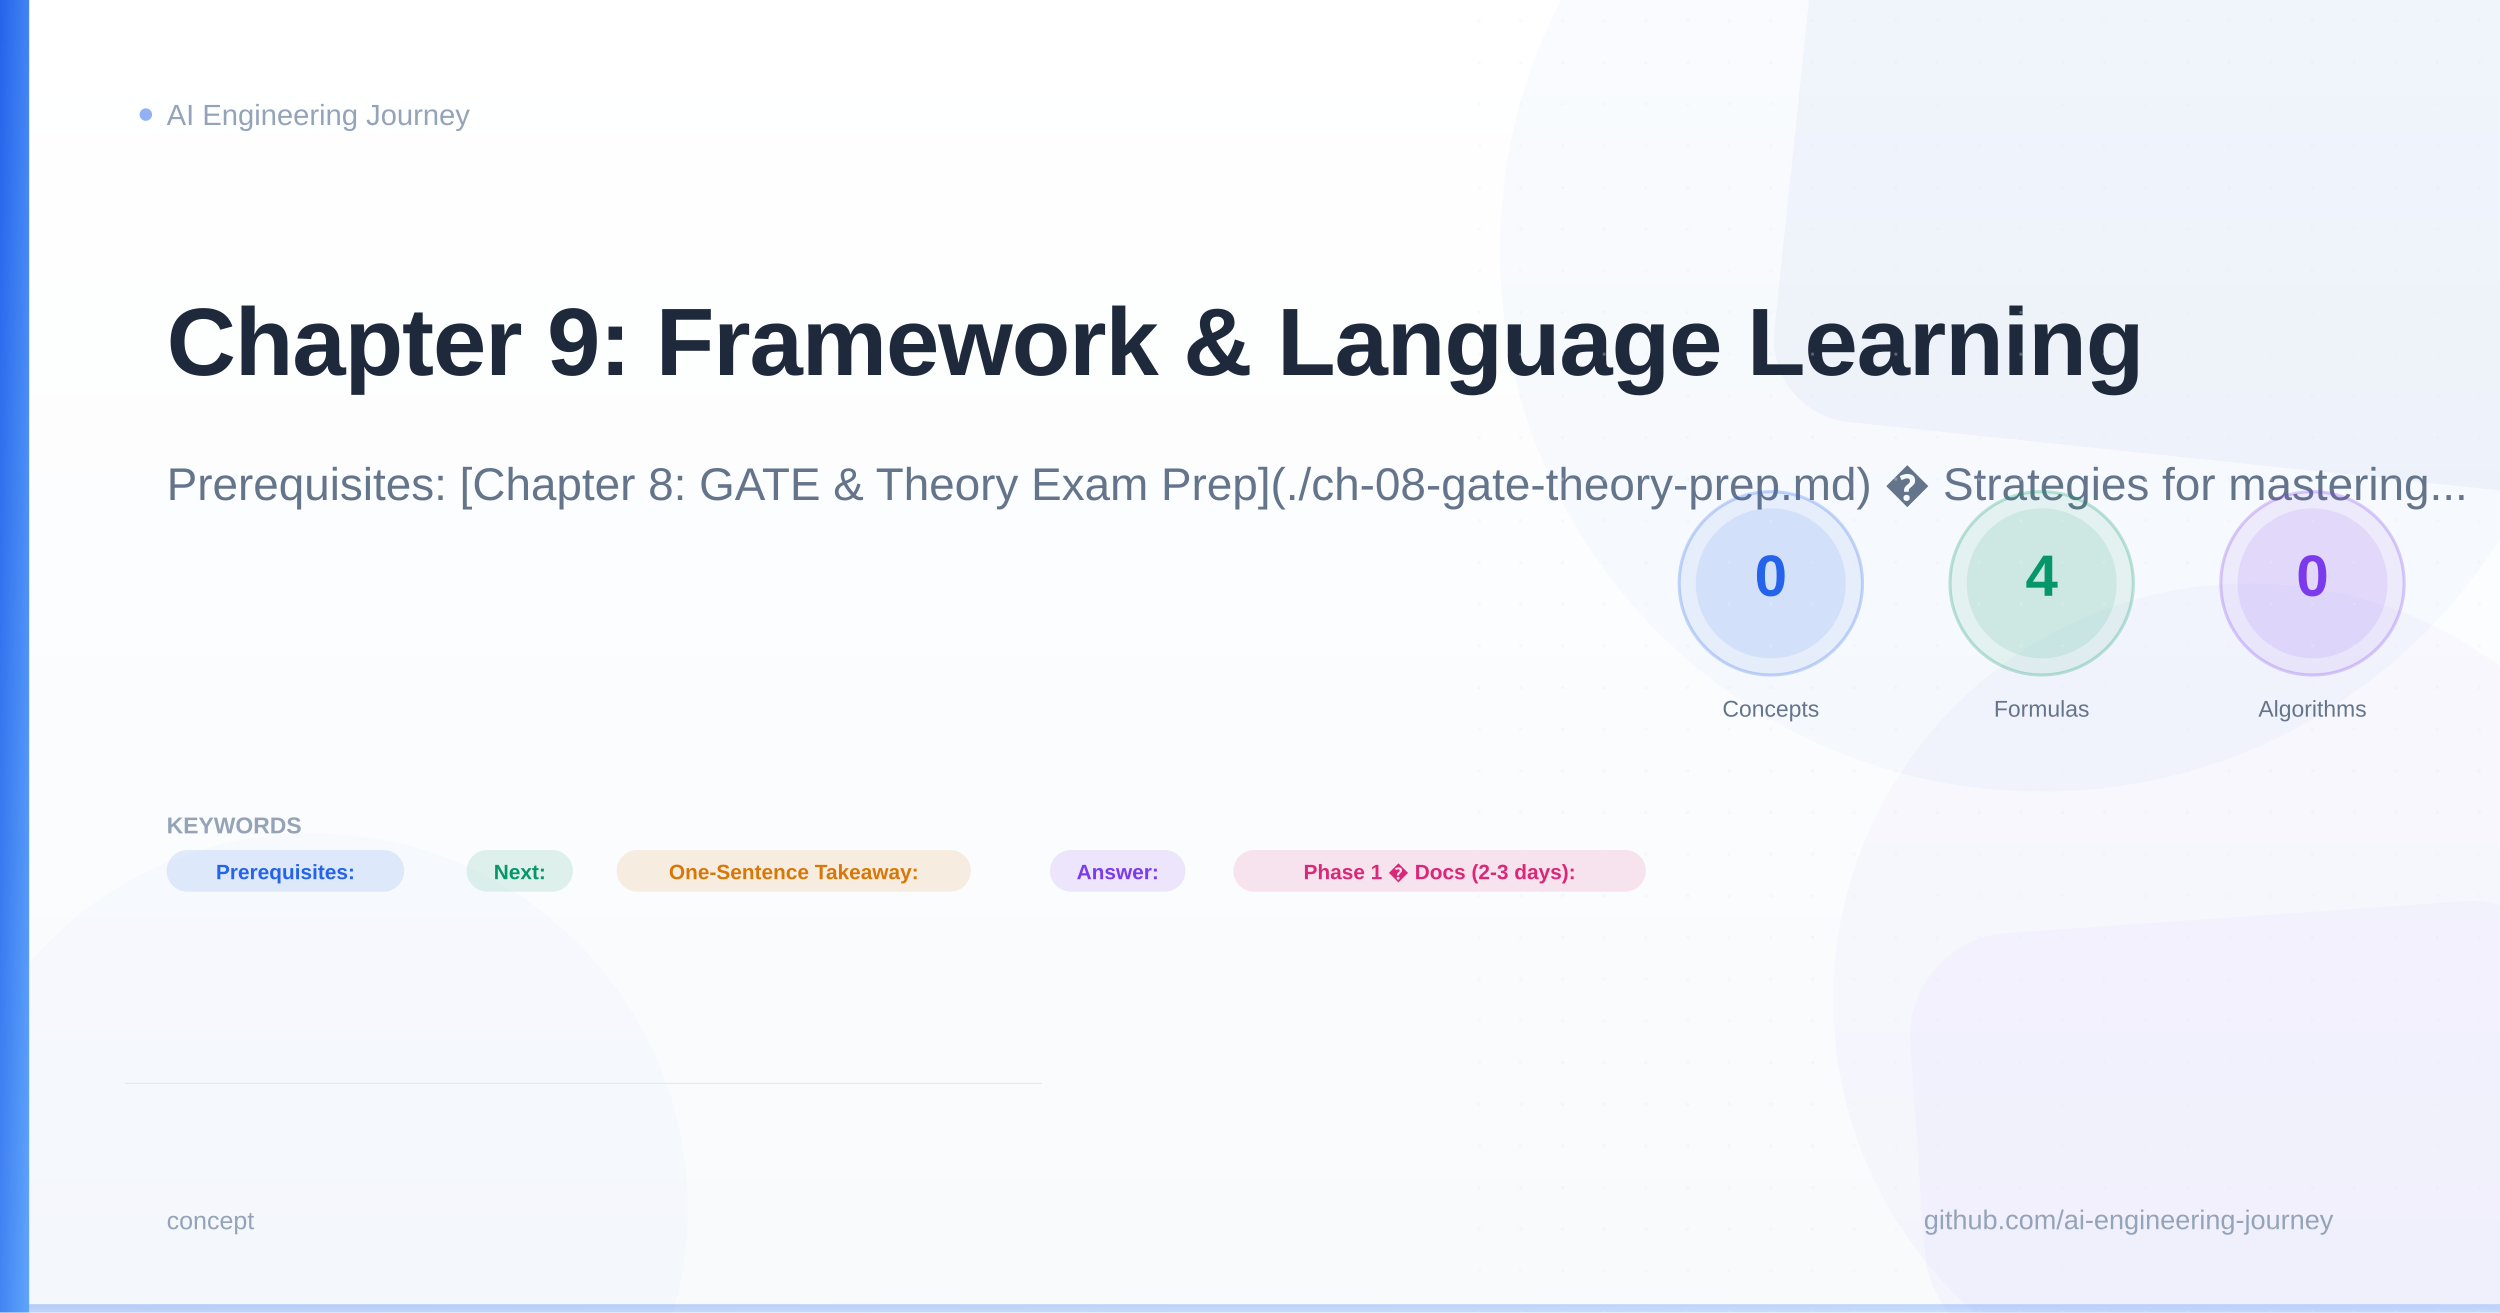
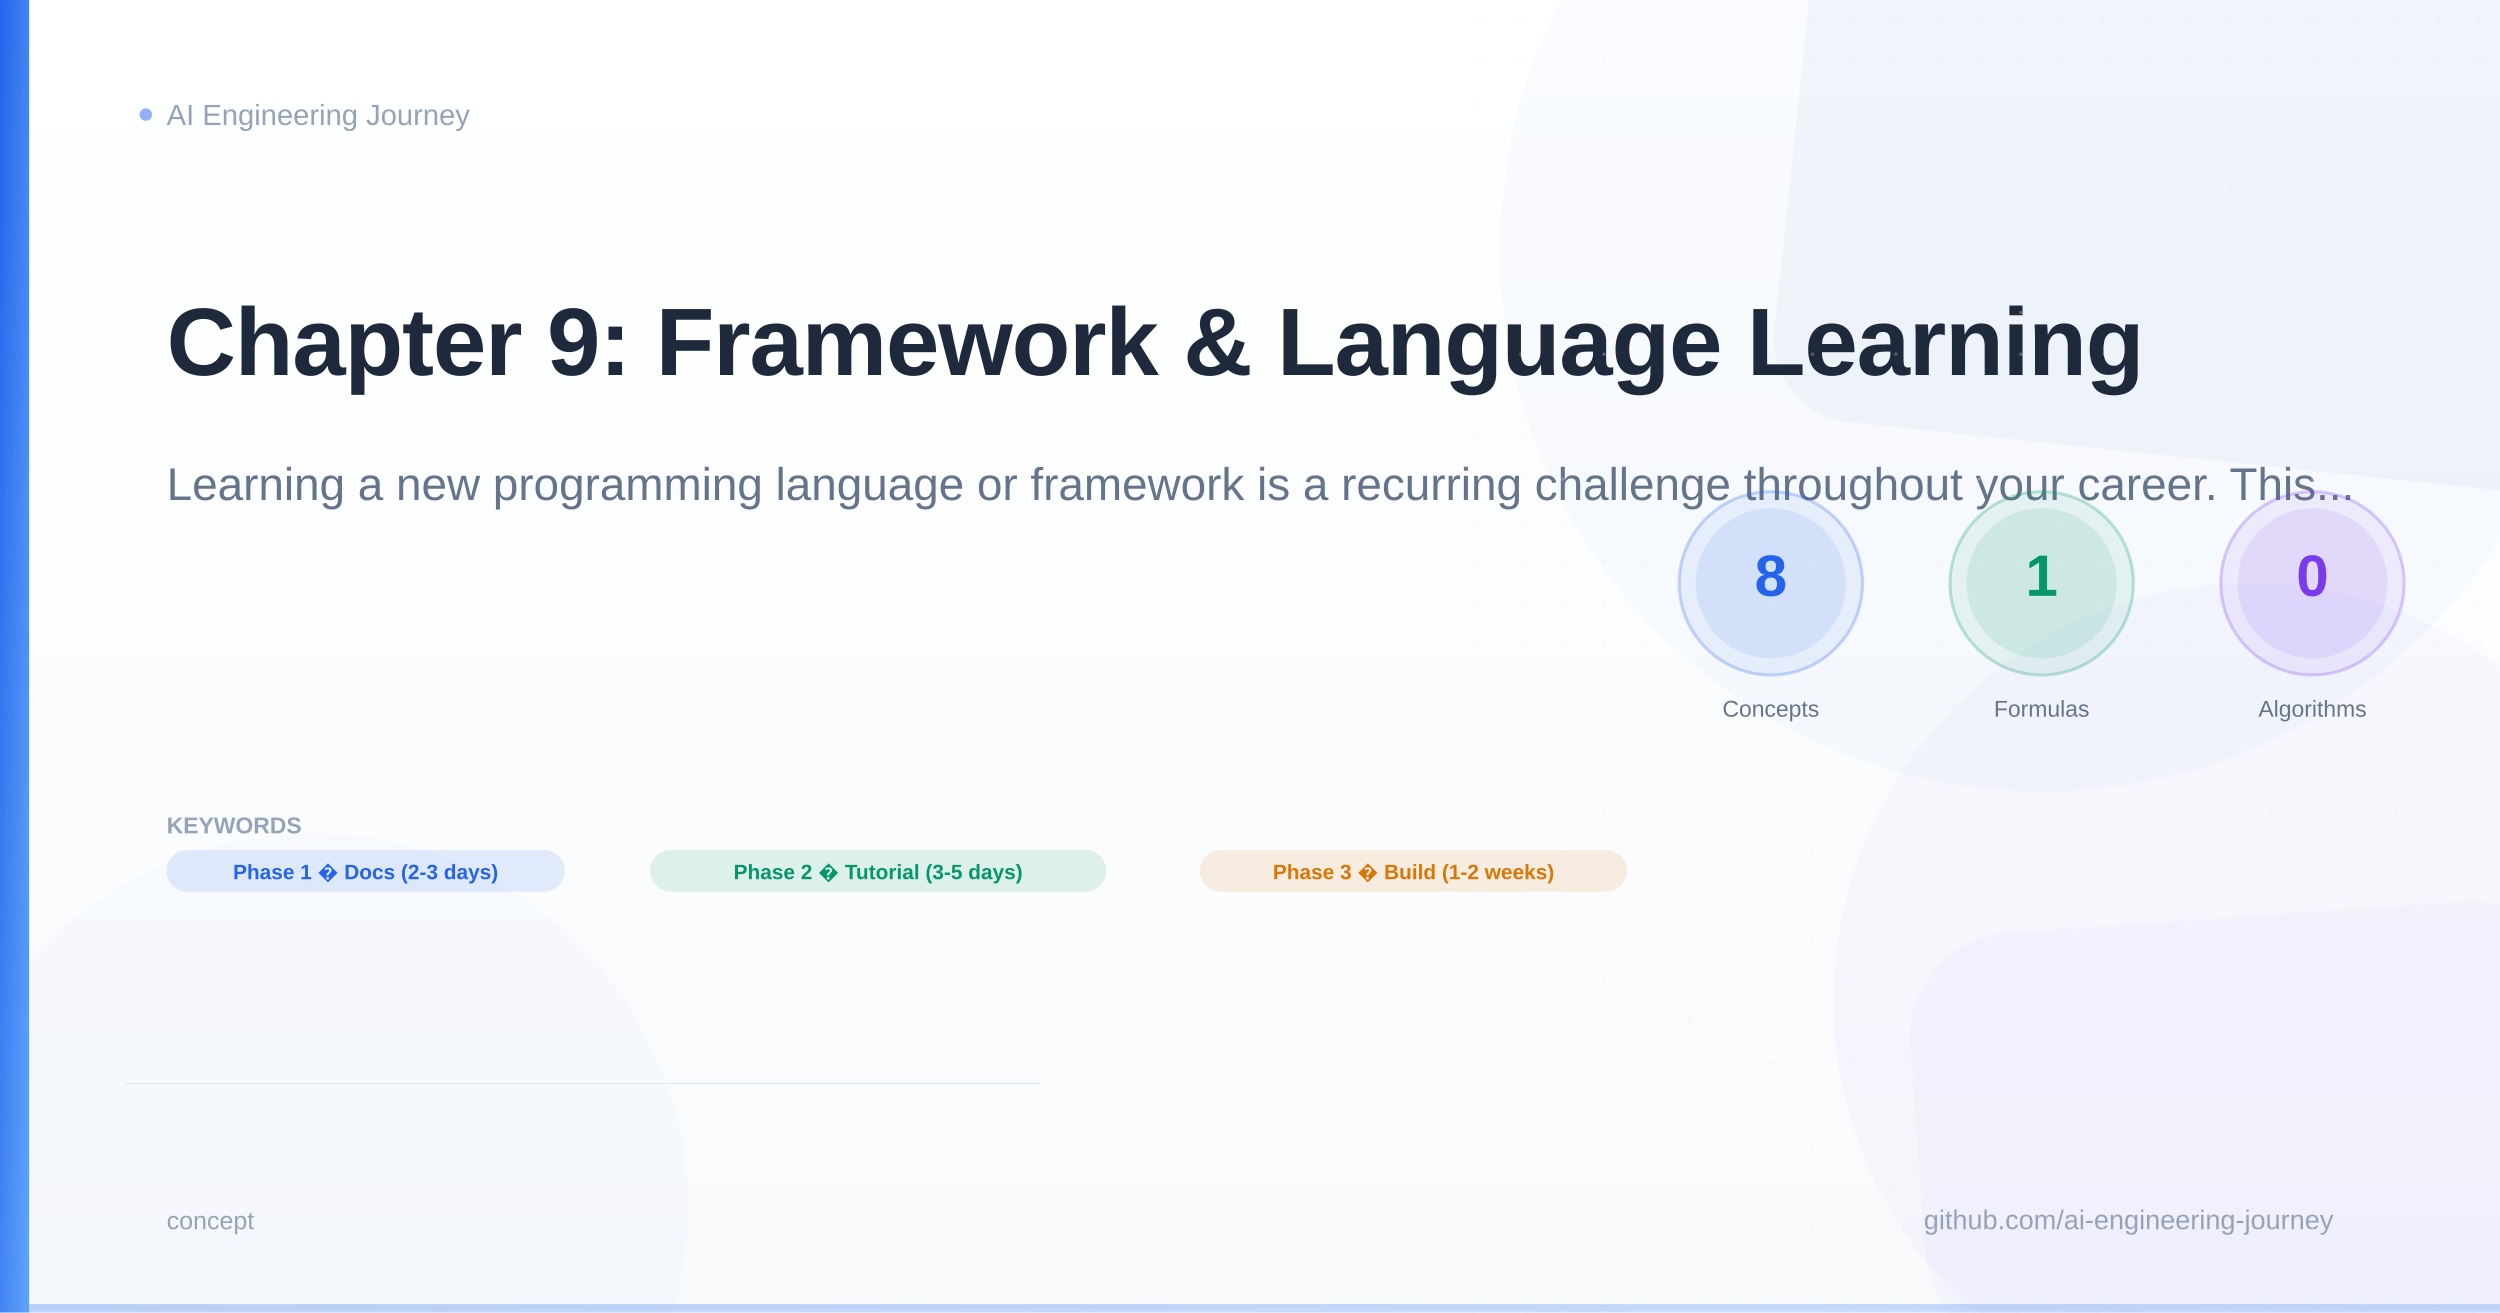
<svg xmlns="http://www.w3.org/2000/svg" width="1200" height="630" viewBox="0 0 1200 630">
  <defs>
    <linearGradient id="gBlue" x1="0" y1="0" x2="1" y2="1">
      <stop offset="0%" stop-color="#2563eb" />
      <stop offset="100%" stop-color="#60a5fa" />
    </linearGradient>
    <linearGradient id="gGreen" x1="0" y1="0" x2="1" y2="1">
      <stop offset="0%" stop-color="#059669" />
      <stop offset="100%" stop-color="#34d399" />
    </linearGradient>
    <linearGradient id="gOrange" x1="0" y1="0" x2="1" y2="1">
      <stop offset="0%" stop-color="#d97706" />
      <stop offset="100%" stop-color="#fbbf24" />
    </linearGradient>
    <linearGradient id="gPurple" x1="0" y1="0" x2="1" y2="1">
      <stop offset="0%" stop-color="#7c3aed" />
      <stop offset="100%" stop-color="#a78bfa" />
    </linearGradient>
    <linearGradient id="gBg" x1="0" y1="0" x2="0" y2="1">
      <stop offset="0%" stop-color="#ffffff" />
      <stop offset="100%" stop-color="#f8fafc" />
    </linearGradient>
    <filter id="shadowSm" x="-5%" y="-5%" width="115%" height="115%">
      <feDropShadow dx="0" dy="1" stdDeviation="2" flood-opacity="0.08" />
    </filter>
    <filter id="shadowMd" x="-8%" y="-8%" width="120%" height="120%">
      <feDropShadow dx="0" dy="2" stdDeviation="4" flood-opacity="0.12" />
    </filter>
    <filter id="shadowLg" x="-10%" y="-10%" width="125%" height="125%">
      <feDropShadow dx="0" dy="4" stdDeviation="8" flood-opacity="0.15" />
    </filter>
    <marker id="arrowBlue" viewBox="0 0 10 10" refX="8" refY="5" markerWidth="6" markerHeight="6" orient="auto">
      <path d="M0,0 L10,5 L0,10 Z" fill="#2563eb" />
    </marker>
    <marker id="arrowGray" viewBox="0 0 10 10" refX="8" refY="5" markerWidth="6" markerHeight="6" orient="auto">
      <path d="M0,0 L10,5 L0,10 Z" fill="#94a3b8" />
    </marker>
    <pattern id="dotGrid" width="20" height="20" patternUnits="userSpaceOnUse">
      <circle cx="10" cy="10" r="0.8" fill="#e2e8f0" />
    </pattern>
    <pattern id="lineGrid" width="30" height="30" patternUnits="userSpaceOnUse">
      <path d="M 30 0 L 0 0 0 30" fill="none" stroke="#f1f5f9" stroke-width="0.5" />
    </pattern>
  </defs>
  <rect width="1200" height="630" fill="#f8fafc" />
  <rect width="1200" height="630" fill="url(#gBg)" />
  <circle cx="980" cy="120" r="260" fill="#2563eb" opacity="0.03" />
  <circle cx="1080" cy="480" r="200" fill="#7c3aed" opacity="0.03" />
  <circle cx="150" cy="580" r="180" fill="#2563eb" opacity="0.02" />
  <rect x="860" y="-40" width="400" height="260" rx="40" fill="#1e40af" opacity="0.04" transform="rotate(6 1060 90)" />
  <rect x="920" y="440" width="320" height="200" rx="50" fill="#7c3aed" opacity="0.03" transform="rotate(-4 1080 540)" />
  <line x1="60" y1="520" x2="500" y2="520" stroke="#e2e8f0" stroke-width="0.5" />
  <rect x="0" y="0" width="14" height="630" fill="url(#gBlue)" />
  <rect x="14" y="626" width="1186" height="4" fill="url(#gBlue)" opacity="0.30" />
  <text x="80" y="60" font-size="14" fill="#94a3b8" font-family="Arial, sans-serif" font-weight="500">AI Engineering Journey</text>
  <circle cx="70" cy="55" r="3" fill="#2563eb" opacity="0.5" />
  <text x="80" y="180" font-size="46" font-weight="bold" fill="#1e293b" font-family="Arial, sans-serif" letter-spacing="-0.5">Chapter 9: Framework &amp; Language Learning</text>
-   <text x="80" y="240" font-size="22" fill="#64748b" font-family="Arial, sans-serif" font-weight="400">Prerequisites: [Chapter 8: GATE &amp; Theory Exam Prep](./ch-08-gate-theory-prep.md) � Strategies for mastering...</text>
+   <text x="80" y="240" font-size="22" fill="#64748b" font-family="Arial, sans-serif" font-weight="400">Learning a new programming language or framework is a recurring challenge throughout your career. This...</text>
  <line x1="80" y1="280" x2="280" y2="280" stroke="url(#gBlue)" stroke-width="5" stroke-linecap="round" />
  <circle cx="850" cy="280" r="44" fill="#2563eb" opacity="0.08" />
  <circle cx="850" cy="280" r="44" fill="none" stroke="#2563eb" stroke-width="1.5" opacity="0.25" />
  <circle cx="850" cy="280" r="36" fill="#2563eb" opacity="0.10" />
-   <text x="850" y="286" font-size="28" font-weight="bold" fill="#2563eb" text-anchor="middle" font-family="Arial, sans-serif">0</text>
+   <text x="850" y="286" font-size="28" font-weight="bold" fill="#2563eb" text-anchor="middle" font-family="Arial, sans-serif">8</text>
  <text x="850" y="344" font-size="11" fill="#64748b" text-anchor="middle" font-family="Arial, sans-serif" font-weight="500">Concepts</text>
  <circle cx="980" cy="280" r="44" fill="#059669" opacity="0.08" />
  <circle cx="980" cy="280" r="44" fill="none" stroke="#059669" stroke-width="1.5" opacity="0.25" />
  <circle cx="980" cy="280" r="36" fill="#059669" opacity="0.10" />
-   <text x="980" y="286" font-size="28" font-weight="bold" fill="#059669" text-anchor="middle" font-family="Arial, sans-serif">4</text>
+   <text x="980" y="286" font-size="28" font-weight="bold" fill="#059669" text-anchor="middle" font-family="Arial, sans-serif">1</text>
  <text x="980" y="344" font-size="11" fill="#64748b" text-anchor="middle" font-family="Arial, sans-serif" font-weight="500">Formulas</text>
  <circle cx="1110" cy="280" r="44" fill="#7c3aed" opacity="0.08" />
  <circle cx="1110" cy="280" r="44" fill="none" stroke="#7c3aed" stroke-width="1.5" opacity="0.25" />
  <circle cx="1110" cy="280" r="36" fill="#7c3aed" opacity="0.10" />
  <text x="1110" y="286" font-size="28" font-weight="bold" fill="#7c3aed" text-anchor="middle" font-family="Arial, sans-serif">0</text>
  <text x="1110" y="344" font-size="11" fill="#64748b" text-anchor="middle" font-family="Arial, sans-serif" font-weight="500">Algorithms</text>
  <text x="80" y="400" font-size="11" fill="#94a3b8" font-family="Arial, sans-serif" font-weight="600">KEYWORDS</text>
-   <rect x="80" y="408" width="114" height="20" rx="10" fill="#2563eb" opacity="0.12" />
-   <text x="137" y="422" font-size="10" font-weight="bold" fill="#2563eb" text-anchor="middle" font-family="Arial, sans-serif">Prerequisites:</text>
-   <rect x="224" y="408" width="51" height="20" rx="10" fill="#059669" opacity="0.12" />
-   <text x="249.5" y="422" font-size="10" font-weight="bold" fill="#059669" text-anchor="middle" font-family="Arial, sans-serif">Next:</text>
-   <rect x="296" y="408" width="170" height="20" rx="10" fill="#d97706" opacity="0.12" />
-   <text x="381" y="422" font-size="10" font-weight="bold" fill="#d97706" text-anchor="middle" font-family="Arial, sans-serif">One-Sentence Takeaway:</text>
-   <rect x="504" y="408" width="65" height="20" rx="10" fill="#7c3aed" opacity="0.12" />
-   <text x="536.5" y="422" font-size="10" font-weight="bold" fill="#7c3aed" text-anchor="middle" font-family="Arial, sans-serif">Answer:</text>
-   <rect x="592" y="408" width="198" height="20" rx="10" fill="#db2777" opacity="0.12" />
-   <text x="691" y="422" font-size="10" font-weight="bold" fill="#db2777" text-anchor="middle" font-family="Arial, sans-serif">Phase 1 � Docs (2-3 days):</text>
+   <rect x="80" y="408" width="191" height="20" rx="10" fill="#2563eb" opacity="0.12" />
+   <text x="175.5" y="422" font-size="10" font-weight="bold" fill="#2563eb" text-anchor="middle" font-family="Arial, sans-serif">Phase 1 � Docs (2-3 days)</text>
+   <rect x="312" y="408" width="219" height="20" rx="10" fill="#059669" opacity="0.12" />
+   <text x="421.5" y="422" font-size="10" font-weight="bold" fill="#059669" text-anchor="middle" font-family="Arial, sans-serif">Phase 2 � Tutorial (3-5 days)</text>
+   <rect x="576" y="408" width="205" height="20" rx="10" fill="#d97706" opacity="0.12" />
+   <text x="678.5" y="422" font-size="10" font-weight="bold" fill="#d97706" text-anchor="middle" font-family="Arial, sans-serif">Phase 3 � Build (1-2 weeks)</text>
  <text x="1120" y="590" font-size="13" fill="#94a3b8" text-anchor="end" font-family="Arial, sans-serif">github.com/ai-engineering-journey</text>
  <text x="80" y="590" font-size="12" fill="#94a3b8" font-family="Arial, sans-serif">concept</text>
  <rect x="700" y="0" width="500" height="630" fill="url(#dotGrid)" opacity="0.3" />
</svg>
